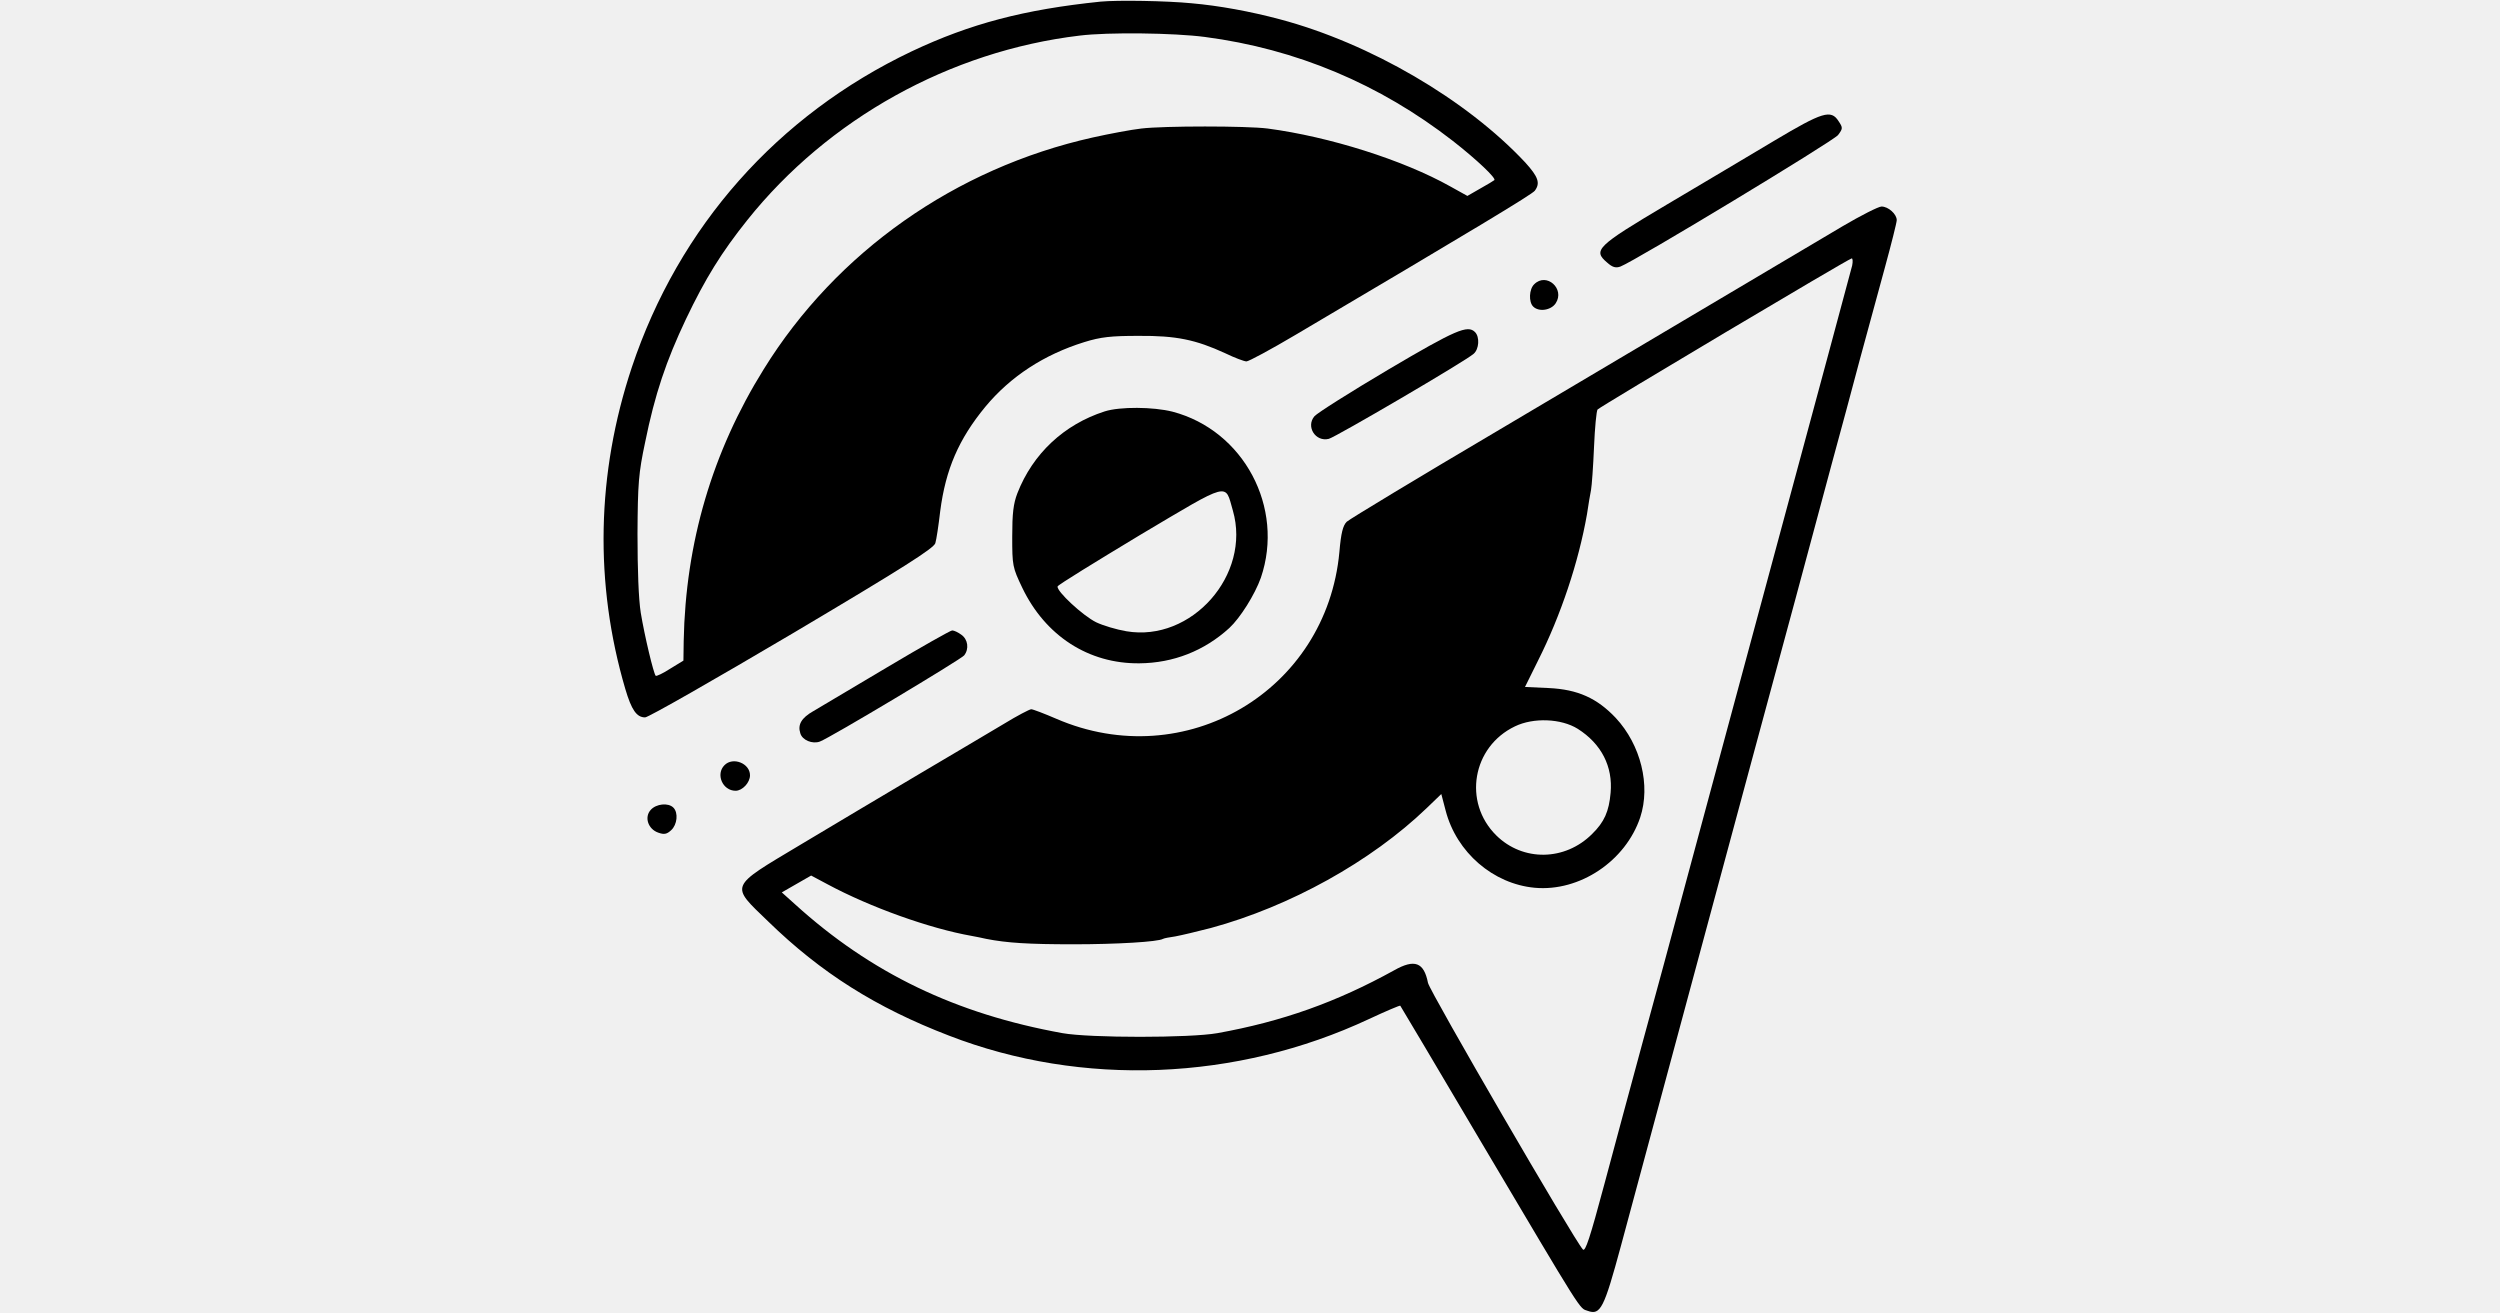
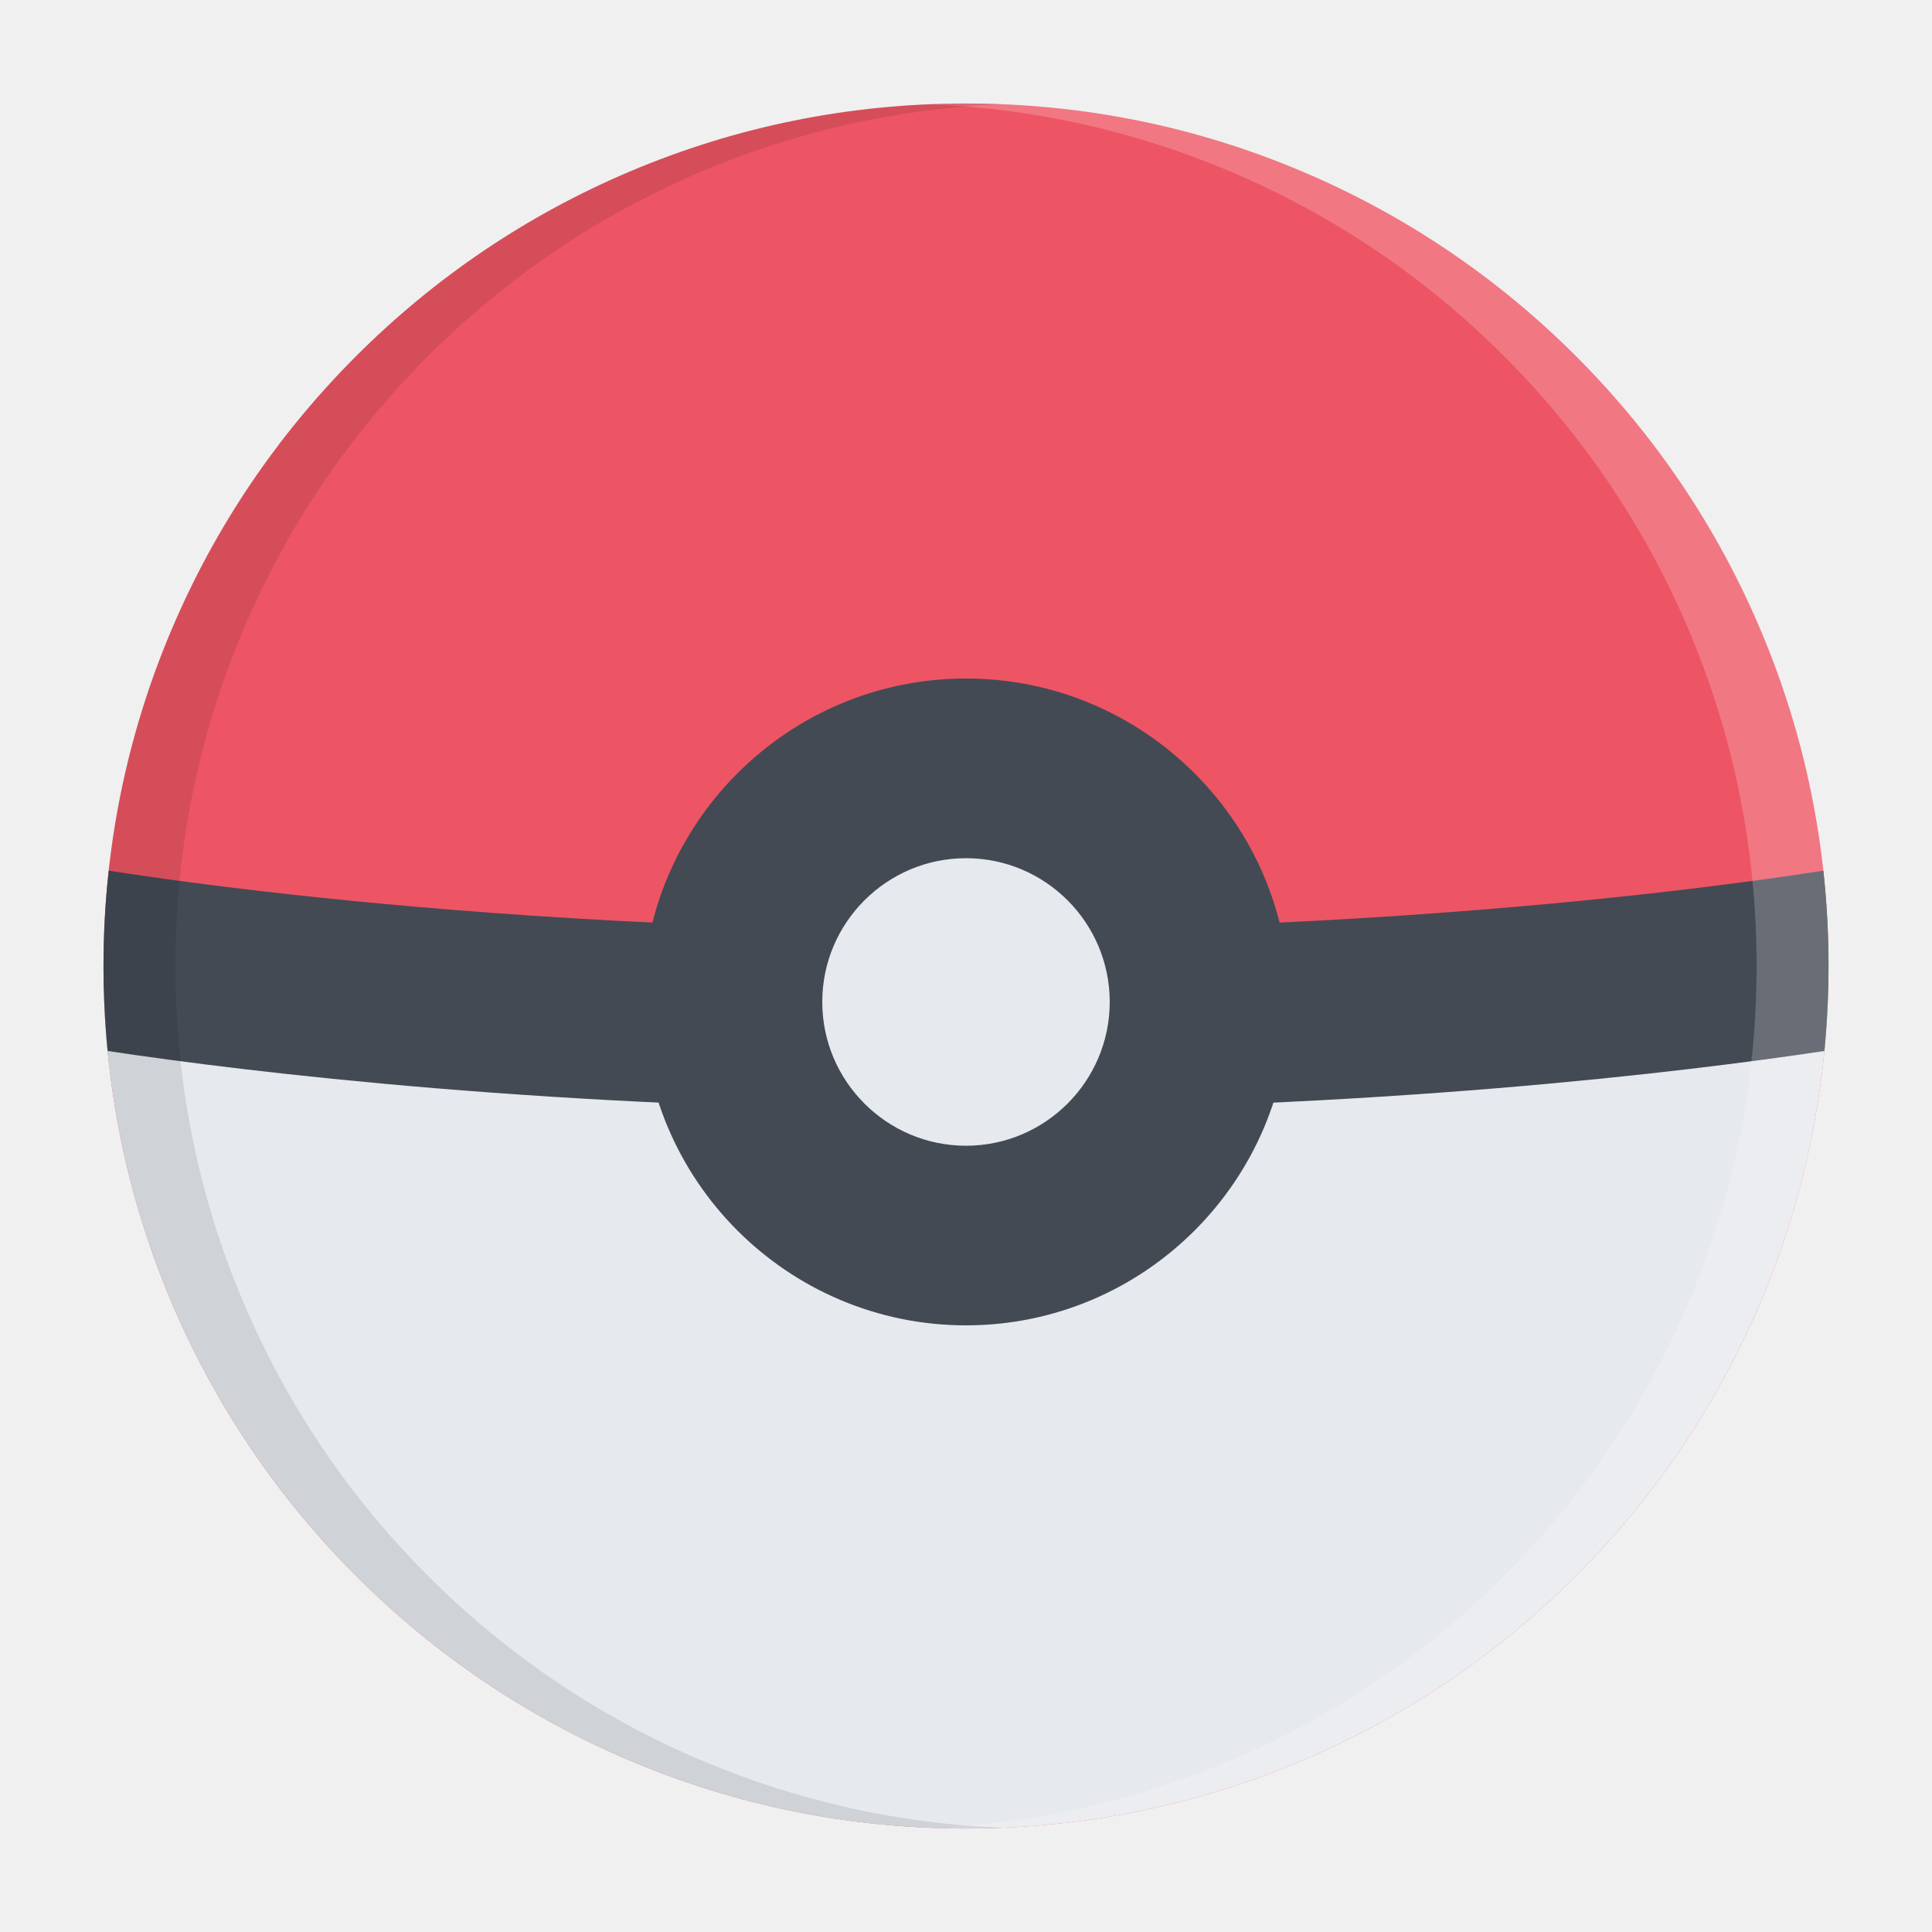
- <svg xmlns="http://www.w3.org/2000/svg" version="1.0" width="920pt" height="483pt" viewBox="0 0 920 483" preserveAspectRatio="xMidYMid meet">
-   <g transform="translate(0,483) scale(0.1,-0.1)" fill="#000000" stroke="none">
-     <path d="M4050 4824 c-281 -29 -479 -81 -695 -183 -494 -235 -857 -645 -1030 -1163 -130 -391 -138 -795 -24 -1183 23 -78 42 -105 73 -105 12 0 255 139 541 308 408 242 521 314 527 333 4 13 12 66 18 118 20 154 68 265 166 384 93 112 216 192 364 238 61 19 99 23 200 23 139 1 210 -14 319 -64 35 -17 70 -30 78 -30 8 0 90 44 181 98 662 391 869 516 880 530 21 28 13 51 -35 104 -217 232 -572 439 -903 527 -109 29 -223 50 -325 59 -92 9 -272 12 -335 6z m384 -130 c336 -44 643 -173 913 -383 87 -68 161 -138 152 -144 -2 -2 -25 -16 -52 -31 l-47 -27 -63 35 c-173 97 -445 183 -672 213 -78 10 -382 10 -465 0 -36 -4 -116 -19 -179 -33 -505 -113 -943 -421 -1210 -852 -190 -305 -288 -639 -295 -1001 l-1 -72 -49 -30 c-26 -17 -50 -28 -53 -26 -8 9 -41 147 -55 232 -8 50 -12 159 -12 290 1 186 4 224 28 337 36 178 78 301 150 453 72 151 131 246 226 365 298 373 746 622 1223 679 105 13 347 10 461 -5z" />
-     <path d="M6529 4312 c-90 -54 -269 -160 -397 -236 -256 -152 -271 -167 -218 -212 20 -18 32 -21 49 -15 55 21 784 462 801 484 18 24 18 27 2 51 -28 44 -59 34 -237 -72z" />
-     <path d="M6780 3997 c-69 -41 -258 -153 -420 -249 -162 -96 -540 -320 -840 -498 -300 -177 -553 -330 -564 -340 -14 -14 -21 -41 -27 -111 -47 -512 -568 -819 -1042 -614 -44 19 -86 35 -92 35 -6 0 -52 -24 -101 -54 -49 -29 -190 -113 -314 -186 -124 -73 -319 -190 -435 -259 -264 -158 -259 -146 -118 -282 194 -189 397 -317 665 -420 490 -190 1059 -167 1546 61 62 29 114 51 115 49 2 -2 135 -227 296 -499 383 -646 362 -613 394 -624 47 -17 60 10 122 239 73 271 169 627 295 1095 137 509 256 949 347 1285 41 154 101 377 133 495 32 118 80 294 105 390 26 96 67 247 91 334 24 88 44 167 44 176 0 22 -31 50 -56 50 -11 0 -76 -33 -144 -73z m36 -144 c-7 -26 -135 -504 -281 -1043 -95 -351 -222 -823 -325 -1205 -50 -187 -124 -461 -165 -610 -40 -148 -104 -384 -141 -523 -53 -198 -70 -250 -79 -240 -33 36 -564 950 -570 981 -15 76 -49 89 -125 46 -212 -117 -411 -188 -650 -231 -101 -18 -469 -18 -570 0 -393 71 -705 221 -984 474 l-49 44 54 31 54 31 60 -32 c158 -85 377 -163 530 -190 17 -3 41 -8 54 -11 76 -15 156 -20 321 -20 159 0 312 9 330 20 3 2 23 6 45 9 22 4 81 18 131 31 291 79 590 245 794 441 l54 52 16 -61 c40 -154 175 -270 328 -284 165 -15 334 98 388 259 39 118 2 267 -90 366 -69 73 -140 105 -247 110 l-87 4 48 97 c84 167 149 362 180 538 5 35 12 75 15 90 3 16 8 87 11 158 3 72 9 133 13 138 10 11 924 555 935 556 4 1 5 -11 2 -26z m-1010 -1705 c87 -55 130 -139 121 -236 -6 -68 -23 -107 -68 -151 -100 -100 -255 -102 -353 -5 -123 122 -88 326 69 401 68 33 170 29 231 -9z" />
-     <path d="M5646 3784 c-19 -18 -21 -65 -4 -82 21 -21 66 -14 83 12 35 53 -34 115 -79 70z" />
-     <path d="M5109 3470 c-140 -83 -262 -160 -272 -172 -32 -38 4 -95 53 -83 26 7 503 286 533 313 20 17 23 62 5 80 -27 27 -70 9 -319 -138z" />
-     <path d="M4065 3316 c-149 -48 -264 -155 -321 -301 -15 -39 -19 -75 -19 -160 0 -106 1 -113 37 -188 85 -177 244 -280 431 -278 125 1 239 46 331 130 40 37 94 123 116 185 88 258 -63 542 -325 611 -71 18 -194 19 -250 1z m472 -365 c68 -236 -152 -485 -392 -444 -36 6 -86 21 -111 33 -49 24 -147 115 -142 132 2 6 139 90 303 189 337 200 312 193 342 90z" />
-     <path d="M3264 2374 c-126 -75 -248 -147 -271 -161 -44 -25 -58 -50 -48 -81 7 -26 45 -41 72 -31 38 14 517 301 531 317 19 24 14 59 -10 76 -12 9 -27 16 -34 16 -6 0 -114 -61 -240 -136z" />
-     <path d="M2666 2014 c-33 -33 -7 -94 41 -94 25 0 53 30 53 57 0 44 -63 69 -94 37z" />
-     <path d="M2395 1850 c-25 -27 -10 -71 27 -84 22 -8 32 -6 48 9 22 20 27 64 8 83 -19 19 -63 14 -83 -8z" />
+ <svg xmlns="http://www.w3.org/2000/svg" height="234px" width="234px" version="1.1" id="Layer_1" viewBox="-30.72 -30.72 573.42 573.42" xml:space="preserve" fill="#000000">
+   <g id="SVGRepo_bgCarrier" stroke-width="0" />
+   <g id="SVGRepo_tracerCarrier" stroke-linecap="round" stroke-linejoin="round" />
+   <g id="SVGRepo_iconCarrier">
+     <path style="fill:#ED5564;" d="M491.859,156.348c-12.891-30.483-31.342-57.865-54.842-81.372 c-23.516-23.5-50.904-41.96-81.373-54.85c-31.56-13.351-65.091-20.125-99.652-20.125c-34.554,0-68.083,6.773-99.645,20.125 c-30.483,12.89-57.865,31.351-81.373,54.85c-23.499,23.507-41.959,50.889-54.85,81.372C6.774,187.91,0,221.44,0,255.993 c0,34.56,6.773,68.091,20.125,99.652c12.89,30.469,31.351,57.857,54.85,81.357c23.507,23.516,50.889,41.967,81.373,54.857 c31.562,13.344,65.091,20.125,99.645,20.125c34.561,0,68.092-6.781,99.652-20.125c30.469-12.891,57.857-31.342,81.373-54.857 c23.5-23.5,41.951-50.889,54.842-81.357c13.344-31.561,20.125-65.092,20.125-99.652C511.984,221.44,505.203,187.91,491.859,156.348z " />
+     <path style="fill:#E6E9ED;" d="M0.102,263.18c0.875,32.014,7.593,63.092,20.023,92.465c12.89,30.469,31.351,57.857,54.85,81.357 c23.507,23.516,50.889,41.967,81.373,54.857c31.562,13.344,65.091,20.125,99.645,20.125c34.561,0,68.092-6.781,99.652-20.125 c30.469-12.891,57.857-31.342,81.373-54.857c23.5-23.5,41.951-50.889,54.842-81.357c12.438-29.373,19.156-60.451,20.031-92.465 H0.102z" />
+     <path style="fill:#434A54;" d="M510.765,281.211c0.812-8.344,1.219-16.75,1.219-25.218c0-9.516-0.516-18.953-1.531-28.289 c-12.719,1.961-30.984,4.516-53.998,7.054c-43.688,4.82-113.904,10.57-200.463,10.57c-86.552,0-156.776-5.75-200.455-10.57 c-23.022-2.539-41.28-5.093-53.998-7.054C0.516,237.04,0,246.478,0,255.993c0,8.468,0.406,16.875,1.219,25.218 c41.53,6.25,133.027,17.436,254.773,17.436S469.234,287.461,510.765,281.211z" />
+     <path style="fill:#E6E9ED;" d="M309.334,266.656c0,29.459-23.891,53.334-53.342,53.334c-29.452,0-53.334-23.875-53.334-53.334 c0-29.453,23.882-53.327,53.334-53.327C285.443,213.33,309.334,237.204,309.334,266.656z" />
+     <path style="fill:#434A54;" d="M255.992,170.66c-52.936,0-95.997,43.069-95.997,95.997s43.062,95.988,95.997,95.988 s95.996-43.061,95.996-95.988C351.988,213.729,308.928,170.66,255.992,170.66z M255.992,309.335 c-23.522,0-42.663-19.156-42.663-42.678c0-23.523,19.14-42.663,42.663-42.663c23.531,0,42.654,19.14,42.654,42.663 C298.646,290.178,279.523,309.335,255.992,309.335z" />
+     <path style="opacity:0.2;fill:#FFFFFF;enable-background:new ;" d="M491.859,156.348c-12.891-30.483-31.342-57.865-54.842-81.372 c-23.516-23.5-50.904-41.96-81.373-54.85c-31.56-13.351-65.091-20.125-99.652-20.125c-3.57,0-7.125,0.078-10.664,0.219 c30.789,1.25,60.662,7.93,88.974,19.906c30.498,12.89,57.873,31.351,81.371,54.85c23.5,23.507,41.969,50.889,54.857,81.372 c13.359,31.562,20.109,65.092,20.109,99.646c0,34.56-6.75,68.091-20.109,99.652c-12.889,30.469-31.357,57.857-54.857,81.357 c-23.498,23.516-50.873,41.967-81.371,54.857c-28.312,11.969-58.186,18.656-88.974,19.906c3.539,0.141,7.093,0.219,10.664,0.219 c34.561,0,68.092-6.781,99.652-20.125c30.469-12.891,57.857-31.342,81.373-54.857c23.5-23.5,41.951-50.889,54.842-81.357 c13.344-31.561,20.125-65.092,20.125-99.652C511.984,221.44,505.203,187.91,491.859,156.348z" />
+     <path style="opacity:0.1;enable-background:new ;" d="M20.125,355.645c12.89,30.469,31.351,57.857,54.85,81.357 c23.507,23.516,50.889,41.967,81.373,54.857c31.562,13.344,65.091,20.125,99.645,20.125c3.57,0,7.125-0.078,10.664-0.219 c-30.789-1.25-60.67-7.938-88.982-19.906c-30.483-12.891-57.857-31.342-81.364-54.857c-23.507-23.5-41.96-50.889-54.858-81.357 c-13.352-31.56-20.117-65.091-20.117-99.652c0-34.554,6.765-68.084,20.116-99.646C54.35,125.864,72.803,98.481,96.31,74.983 c23.507-23.507,50.881-41.968,81.364-54.858c28.312-11.976,58.193-18.656,88.982-19.906c-3.539-0.14-7.094-0.218-10.664-0.218 c-34.554,0-68.083,6.773-99.645,20.125c-30.483,12.89-57.865,31.351-81.373,54.858c-23.499,23.499-41.959,50.881-54.85,81.364 C6.774,187.91,0,221.44,0,255.993C0,290.553,6.774,324.085,20.125,355.645z" />
  </g>
</svg>
